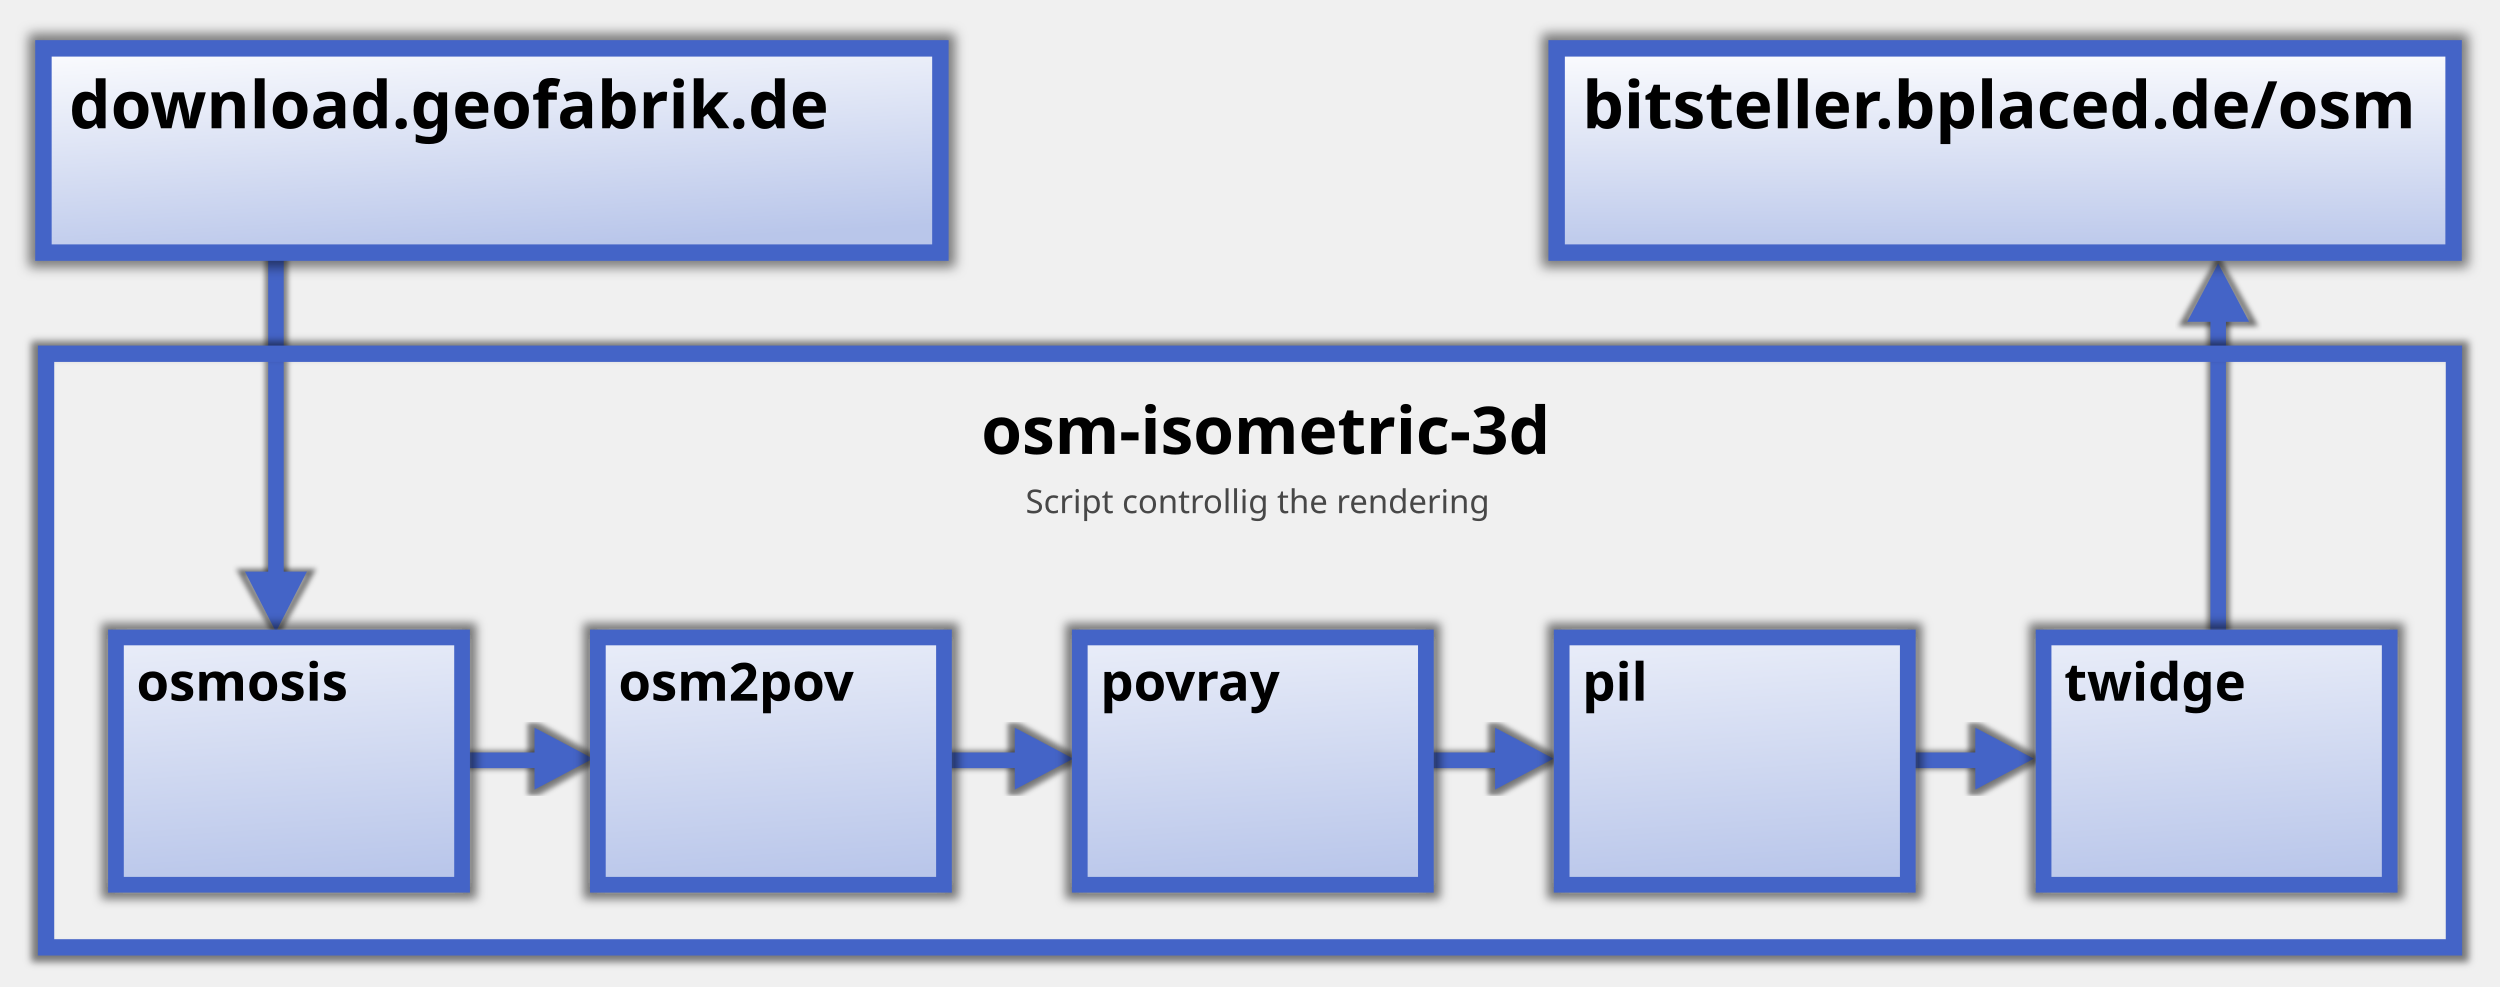
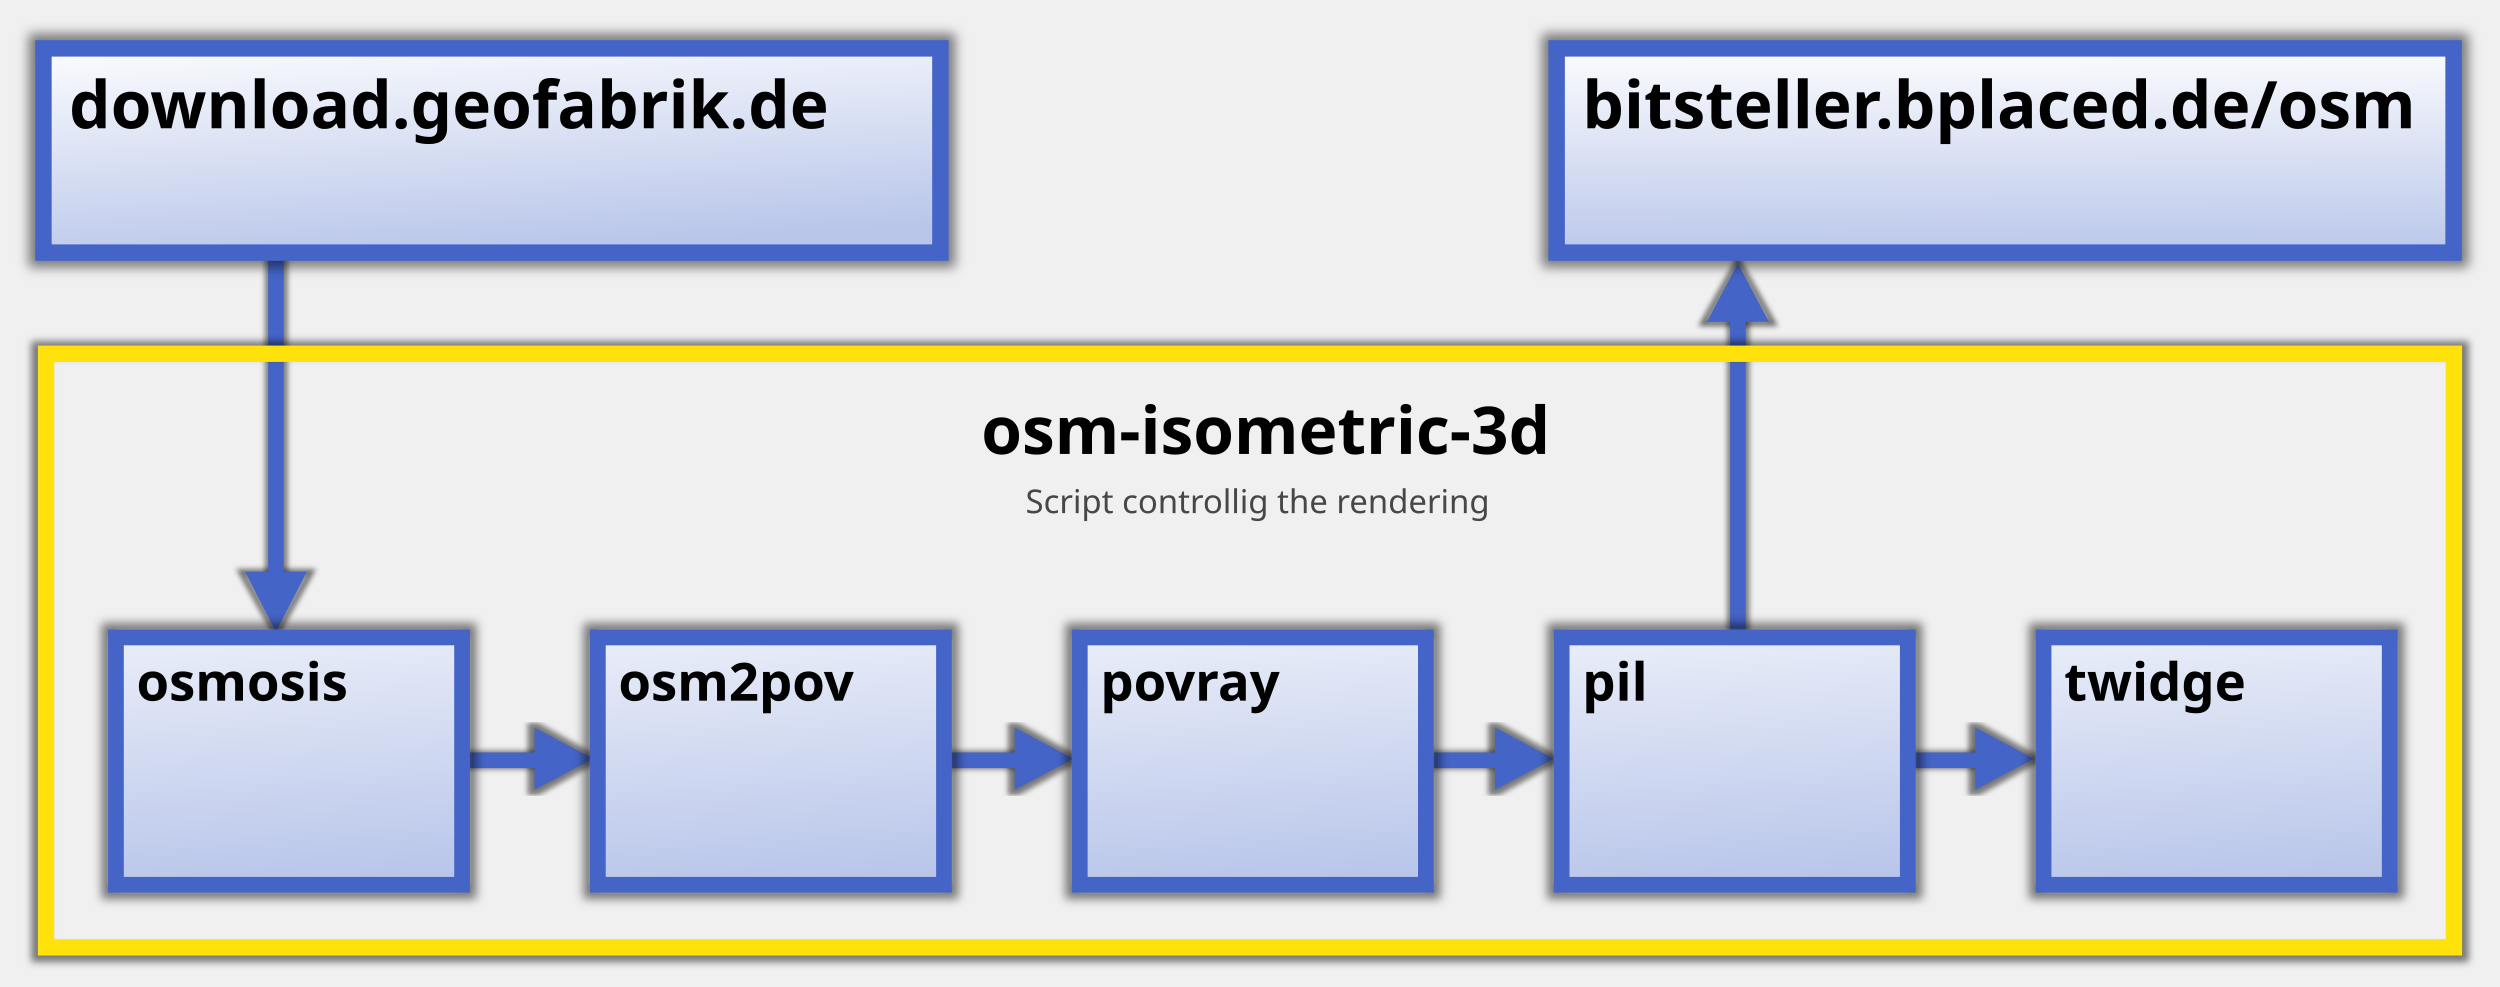
<svg xmlns="http://www.w3.org/2000/svg" xmlns:xlink="http://www.w3.org/1999/xlink" width="760" height="300" id="svg2" version="1.1">
  <defs id="defs4">
    <marker orient="auto" refY="0.0" refX="0.0" id="Arrow2Lend" style="overflow:visible;">
      <path id="path4117" style="font-size:12.0;fill-rule:evenodd;stroke-width:0.625;stroke-linejoin:round;" d="M 8.719,4.034 L -2.207,0.016 L 8.719,-4.002 C 6.973,-1.63 6.983,1.616 8.719,4.034 z " transform="scale(1.1) rotate(180) translate(1,0)" />
    </marker>
    <linearGradient id="linearGradient3811">
      <stop id="stop3813" offset="0" style="stop-color:#ffffff;stop-opacity:0.787;" />
      <stop id="stop3815" offset="1" style="stop-color:#a1a1a1;stop-opacity:0;" />
    </linearGradient>
    <linearGradient id="linearGradient3803">
      <stop style="stop-color:#ffffff;stop-opacity:1;" offset="0" id="stop3805" />
      <stop style="stop-color:#000000;stop-opacity:0;" offset="1" id="stop3807" />
    </linearGradient>
    <linearGradient id="linearGradient3779">
      <stop style="stop-color:#b9c6ea;stop-opacity:1;" offset="0" id="stop3781" />
      <stop style="stop-color:#ffffff;stop-opacity:1;" offset="1" id="stop3783" />
    </linearGradient>
    <filter id="filter3851">
      <feGaussianBlur stdDeviation="1.144" id="feGaussianBlur3853" />
    </filter>
    <filter id="filter3867">
      <feGaussianBlur stdDeviation="1.413" id="feGaussianBlur3869" />
    </filter>
    <linearGradient xlink:href="#linearGradient3779" id="linearGradient3785" x1="241.358" y1="1019.737" x2="233.858" y2="907.737" gradientUnits="userSpaceOnUse" />
    <linearGradient xlink:href="#linearGradient3779" id="linearGradient3847" gradientUnits="userSpaceOnUse" x1="241.358" y1="1019.737" x2="233.858" y2="907.737" />
    <linearGradient xlink:href="#linearGradient3779" id="linearGradient3867" gradientUnits="userSpaceOnUse" x1="241.358" y1="1019.737" x2="233.858" y2="907.737" />
    <linearGradient xlink:href="#linearGradient3779" id="linearGradient3887" gradientUnits="userSpaceOnUse" x1="241.358" y1="1019.737" x2="233.858" y2="907.737" />
    <linearGradient xlink:href="#linearGradient3779" id="linearGradient3907" gradientUnits="userSpaceOnUse" x1="241.358" y1="1019.737" x2="233.858" y2="907.737" />
    <filter id="filter5677">
      <feGaussianBlur stdDeviation="0.623" id="feGaussianBlur5679" />
    </filter>
    <filter id="filter5781">
      <feGaussianBlur stdDeviation="1.714" id="feGaussianBlur5783" />
    </filter>
    <linearGradient xlink:href="#linearGradient3779" id="linearGradient5907" x1="124.705" y1="832.112" x2="120.38" y2="759.112" gradientUnits="userSpaceOnUse" />
    <linearGradient xlink:href="#linearGradient3779" id="linearGradient5915" x1="158.705" y1="833.112" x2="158.38" y2="765.112" gradientUnits="userSpaceOnUse" />
  </defs>
  <g id="layer1" transform="translate(0,-752.3622)">
-     <g transform="matrix(0,-1,-1,0,1657.316,1010.189)" id="g5852">
+     <g transform="matrix(0,-1,-1,0,1511.316,1010.189)" id="g5852">
      <g transform="matrix(1.278604,0,0,1.237644,-47.6801,-231.8247)" style="fill:#000000;fill-opacity:0.271;stroke:#000000;stroke-width:1;stroke-miterlimit:4;stroke-opacity:0.458;stroke-dasharray:none;filter:url(#filter5677)" id="g5854">
        <path id="path5856" d="m 88.339,981.458 76.564,0" style="fill:#000000;fill-opacity:0.271;stroke:#000000;stroke-width:5.565;stroke-linecap:butt;stroke-linejoin:miter;stroke-miterlimit:4;stroke-opacity:0.458;stroke-dasharray:none;marker-start:none;marker-mid:none" />
        <path transform="matrix(0.8131183,0,0,0.8131183,54.0232,855.4845)" d="m 151.59,155 -9.442,5.451 -9.442,5.451 0,-10.903 0,-10.903 9.442,5.451 z" id="path5858" style="fill:#000000;fill-opacity:0.271;fill-rule:nonzero;stroke:#000000;stroke-width:1.458;stroke-linecap:butt;stroke-linejoin:miter;stroke-miterlimit:4;stroke-opacity:0.458;stroke-dasharray:none;stroke-dashoffset:8" />
      </g>
      <g transform="translate(-2.5,0)" id="g5860">
        <g id="g5862" transform="matrix(1.067101,0,0,0.9516401,-11.50194,49.11096)">
          <path id="path5864" d="m 73.628,981.337 91.276,0" style="fill:none;stroke:#4464c7;stroke-width:4.962;stroke-linecap:butt;stroke-linejoin:miter;stroke-miterlimit:4;stroke-opacity:1;stroke-dasharray:none;marker-start:none;marker-mid:none" />
          <path transform="matrix(0.8823324,0,0,0.9071442,45.96502,840.7365)" d="m 151.59,155 -9.442,5.451 -9.442,5.451 0,-10.903 0,-10.903 9.442,5.451 z" id="path5866" style="fill:#4464c7;fill-opacity:1;fill-rule:nonzero;stroke:none" />
        </g>
      </g>
    </g>
    <g id="g5755" transform="matrix(0,1,-1,0,1066.882,766.6778)">
      <g id="g5757" style="fill:#000000;fill-opacity:0.271;stroke:#000000;stroke-width:1;stroke-miterlimit:4;stroke-opacity:0.458;stroke-dasharray:none;filter:url(#filter5677)" transform="matrix(1.278604,0,0,1.237644,-47.6801,-231.8247)">
        <path style="fill:#000000;fill-opacity:0.271;stroke:#000000;stroke-width:5.664;stroke-linecap:butt;stroke-linejoin:miter;stroke-miterlimit:4;stroke-opacity:0.458;stroke-dasharray:none;marker-start:none;marker-mid:none" d="m 85.567,981.458 79.336,0" id="path5759" />
        <path style="fill:#000000;fill-opacity:0.271;fill-rule:nonzero;stroke:#000000;stroke-width:1.458;stroke-linecap:butt;stroke-linejoin:miter;stroke-miterlimit:4;stroke-opacity:0.458;stroke-dasharray:none;stroke-dashoffset:8" id="path5761" d="m 151.59,155 -9.442,5.451 -9.442,5.451 0,-10.903 0,-10.903 9.442,5.451 z" transform="matrix(0.8131183,0,0,0.8131183,54.0232,855.4845)" />
      </g>
      <g id="g5763" transform="matrix(1.030248,0,0,1,-7.953029,0)">
        <g transform="matrix(1.067101,0,0,0.9516401,-11.50194,49.11096)" id="g5765">
          <path style="fill:none;stroke:#4464c7;stroke-width:4.962;stroke-linecap:butt;stroke-linejoin:miter;stroke-miterlimit:4;stroke-opacity:1;stroke-dasharray:none;marker-start:none;marker-mid:none" d="m 73.628,981.337 91.276,0" id="path5767" />
          <path style="fill:#4464c7;fill-opacity:1;fill-rule:nonzero;stroke:none" id="path5769" d="m 151.59,155 -9.442,5.451 -9.442,5.451 0,-10.903 0,-10.903 9.442,5.451 z" transform="matrix(0.8823324,0,0,0.9071442,45.96502,840.7365)" />
        </g>
      </g>
    </g>
    <g id="g5735" transform="translate(438,0)">
      <g id="g5737" style="fill:#000000;fill-opacity:0.271;stroke:#000000;stroke-opacity:0.458;filter:url(#filter5677)" transform="matrix(1.278604,0,0,1.237644,-47.6801,-231.8247)">
        <path style="fill:#000000;fill-opacity:0.271;stroke:#000000;stroke-width:4.638;stroke-linecap:butt;stroke-linejoin:miter;stroke-miterlimit:4;stroke-opacity:0.458;stroke-dasharray:none;marker-start:none;marker-mid:none" d="m 145.627,981.862 19.277,0" id="path5739" />
        <path style="fill:#000000;fill-opacity:0.271;fill-rule:nonzero;stroke:#000000;stroke-width:5;stroke-linecap:butt;stroke-linejoin:miter;stroke-miterlimit:4;stroke-opacity:0.458;stroke-dasharray:none;stroke-dashoffset:8" id="path5741" d="m 151.59,155 -9.442,5.451 -9.442,5.451 0,-10.903 0,-10.903 9.442,5.451 z" transform="matrix(0.685989,0,0,0.685989,73.38585,875.3252)" />
      </g>
      <g id="g5743">
        <g transform="matrix(1.067101,0,0,0.9516401,-11.50194,49.11096)" id="g5745">
          <path style="fill:none;stroke:#4464c7;stroke-width:5;stroke-linecap:butt;stroke-linejoin:miter;stroke-miterlimit:4;stroke-opacity:1;stroke-dasharray:none;marker-start:none;marker-mid:none" d="m 142.5,981.862 22.404,0" id="path5747" />
          <path style="fill:#4464c7;fill-opacity:1;fill-rule:nonzero;stroke:none" id="path5749" d="m 151.59,155 -9.442,5.451 -9.442,5.451 0,-10.903 0,-10.903 9.442,5.451 z" transform="matrix(0.8823324,0,0,0.9071442,45.96502,840.7365)" />
        </g>
      </g>
    </g>
    <g transform="translate(292,0)" id="g5719">
      <g transform="matrix(1.278604,0,0,1.237644,-47.6801,-231.8247)" style="fill:#000000;fill-opacity:0.271;stroke:#000000;stroke-opacity:0.458;filter:url(#filter5677)" id="g5721">
        <path id="path5723" d="m 145.627,981.862 19.277,0" style="fill:#000000;fill-opacity:0.271;stroke:#000000;stroke-width:4.638;stroke-linecap:butt;stroke-linejoin:miter;stroke-miterlimit:4;stroke-opacity:0.458;stroke-dasharray:none;marker-start:none;marker-mid:none" />
        <path transform="matrix(0.685989,0,0,0.685989,73.38585,875.3252)" d="m 151.59,155 -9.442,5.451 -9.442,5.451 0,-10.903 0,-10.903 9.442,5.451 z" id="path5725" style="fill:#000000;fill-opacity:0.271;fill-rule:nonzero;stroke:#000000;stroke-width:5;stroke-linecap:butt;stroke-linejoin:miter;stroke-miterlimit:4;stroke-opacity:0.458;stroke-dasharray:none;stroke-dashoffset:8" />
      </g>
      <g id="g5727">
        <g id="g5729" transform="matrix(1.067101,0,0,0.9516401,-11.50194,49.11096)">
          <path id="path5731" d="m 142.5,981.862 22.404,0" style="fill:none;stroke:#4464c7;stroke-width:5;stroke-linecap:butt;stroke-linejoin:miter;stroke-miterlimit:4;stroke-opacity:1;stroke-dasharray:none;marker-start:none;marker-mid:none" />
          <path transform="matrix(0.8823324,0,0,0.9071442,45.96502,840.7365)" d="m 151.59,155 -9.442,5.451 -9.442,5.451 0,-10.903 0,-10.903 9.442,5.451 z" id="path5733" style="fill:#4464c7;fill-opacity:1;fill-rule:nonzero;stroke:none" />
        </g>
      </g>
    </g>
    <g id="g5703" transform="translate(146,0)">
      <g id="g5705" style="fill:#000000;fill-opacity:0.271;stroke:#000000;stroke-opacity:0.458;filter:url(#filter5677)" transform="matrix(1.278604,0,0,1.237644,-47.6801,-231.8247)">
        <path style="fill:#000000;fill-opacity:0.271;stroke:#000000;stroke-width:4.638;stroke-linecap:butt;stroke-linejoin:miter;stroke-miterlimit:4;stroke-opacity:0.458;stroke-dasharray:none;marker-start:none;marker-mid:none" d="m 145.627,981.862 19.277,0" id="path5707" />
        <path style="fill:#000000;fill-opacity:0.271;fill-rule:nonzero;stroke:#000000;stroke-width:5;stroke-linecap:butt;stroke-linejoin:miter;stroke-miterlimit:4;stroke-opacity:0.458;stroke-dasharray:none;stroke-dashoffset:8" id="path5709" d="m 151.59,155 -9.442,5.451 -9.442,5.451 0,-10.903 0,-10.903 9.442,5.451 z" transform="matrix(0.685989,0,0,0.685989,73.38585,875.3252)" />
      </g>
      <g id="g5711">
        <g transform="matrix(1.067101,0,0,0.9516401,-11.50194,49.11096)" id="g5713">
          <path style="fill:none;stroke:#4464c7;stroke-width:5;stroke-linecap:butt;stroke-linejoin:miter;stroke-miterlimit:4;stroke-opacity:1;stroke-dasharray:none;marker-start:none;marker-mid:none" d="m 142.5,981.862 22.404,0" id="path5715" />
          <path style="fill:#4464c7;fill-opacity:1;fill-rule:nonzero;stroke:none" id="path5717" d="m 151.59,155 -9.442,5.451 -9.442,5.451 0,-10.903 0,-10.903 9.442,5.451 z" transform="matrix(0.8823324,0,0,0.9071442,45.96502,840.7365)" />
        </g>
      </g>
    </g>
    <g id="g5694">
      <g transform="matrix(1.278604,0,0,1.237644,-47.6801,-231.8247)" style="fill:#000000;fill-opacity:0.271;stroke:#000000;stroke-opacity:0.458;filter:url(#filter5677)" id="g5663">
        <path id="path5665" d="m 145.627,981.862 19.277,0" style="fill:#000000;fill-opacity:0.271;stroke:#000000;stroke-width:4.638;stroke-linecap:butt;stroke-linejoin:miter;stroke-miterlimit:4;stroke-opacity:0.458;stroke-dasharray:none;marker-start:none;marker-mid:none" />
        <path transform="matrix(0.685989,0,0,0.685989,73.38585,875.3252)" d="m 151.59,155 -9.442,5.451 -9.442,5.451 0,-10.903 0,-10.903 9.442,5.451 z" id="path5667" style="fill:#000000;fill-opacity:0.271;fill-rule:nonzero;stroke:#000000;stroke-width:5;stroke-linecap:butt;stroke-linejoin:miter;stroke-miterlimit:4;stroke-opacity:0.458;stroke-dasharray:none;stroke-dashoffset:8" />
      </g>
      <g id="g5681">
        <g id="g5659" transform="matrix(1.067101,0,0,0.9516401,-11.50194,49.11096)">
          <path id="path3911" d="m 142.5,981.862 22.404,0" style="fill:none;stroke:#4464c7;stroke-width:5;stroke-linecap:butt;stroke-linejoin:miter;stroke-miterlimit:4;stroke-opacity:1;stroke-dasharray:none;marker-start:none;marker-mid:none" />
          <path transform="matrix(0.8823324,0,0,0.9071442,45.96502,840.7365)" d="m 151.59,155 -9.442,5.451 -9.442,5.451 0,-10.903 0,-10.903 9.442,5.451 z" id="path5657" style="fill:#4464c7;fill-opacity:1;fill-rule:nonzero;stroke:none" />
        </g>
      </g>
    </g>
    <path style="opacity:0.5;fill:none;stroke:#000000;stroke-width:5;stroke-miterlimit:4;stroke-opacity:1;stroke-dasharray:none;filter:url(#filter3851)" d="m 12,857.375 c 0,61.667 0,123.333 0,185 245.333,0 490.667,0 736,0 0,-62.333 0,-124.667 0,-187 -245.333,0 -490.667,0 -736,0 l 0,1 0,1 z" id="rect3841" transform="matrix(1,0,0,0.9832083,0,17.50324)" />
-     <rect style="fill:none;stroke:#4464c7;stroke-width:4.965;stroke-miterlimit:4;stroke-opacity:1;stroke-dasharray:none" id="rect2985" width="732" height="180.462" x="14" y="859.9" />
+     <rect style="fill:none;stroke:#ffe20c;stroke-width:4.965;stroke-miterlimit:4;stroke-opacity:1;stroke-dasharray:none" id="rect2985" width="732" height="180.462" x="14" y="859.9" />
    <g id="g5809" transform="translate(0,-2)">
      <g id="g5785">
        <path style="opacity:0.5;fill:none;stroke:#000000;stroke-width:5;stroke-miterlimit:4;stroke-opacity:1;stroke-dasharray:none;filter:url(#filter5781)" d="m 11.219,769.062 c 0,21.365 0,42.729 0,64.094 92.219,0 184.438,0 276.656,0 0,-22.031 0,-44.062 0,-66.094 -92.219,0 -184.438,0 -276.656,0 l 0,1 0,1 z" id="rect5773" />
        <rect y="769.067" x="13.205" height="62.09" width="272.675" id="rect3755" style="fill:url(#linearGradient5907);fill-opacity:1;fill-rule:nonzero;stroke:#4464c7;stroke-width:5;stroke-miterlimit:4;stroke-opacity:1;stroke-dasharray:none" />
        <text id="text5789" y="793.362" x="21" style="font-size:40px;font-style:normal;font-variant:normal;font-weight:normal;font-stretch:normal;line-height:125%;letter-spacing:0px;word-spacing:0px;fill:#000000;fill-opacity:1;stroke:none;font-family:Monospace;-inkscape-font-specification:Monospace" xml:space="preserve">
          <tspan style="font-size:20px;font-style:normal;font-variant:normal;font-weight:bold;font-stretch:normal;font-family:Aller;-inkscape-font-specification:Aller Bold" y="793.362" x="21" id="tspan5791">download.geofabrik.de</tspan>
        </text>
        <flowRoot style="font-size:20px;font-style:normal;font-variant:normal;font-weight:normal;font-stretch:normal;line-height:125%;letter-spacing:0px;word-spacing:0px;fill:#000000;fill-opacity:1;stroke:none;font-family:Monospace;-inkscape-font-specification:Monospace" id="flowRoot5793" xml:space="preserve">
          <flowRegion id="flowRegion5795">
            <rect style="font-size:20px" y="-71" x="84" height="65" width="260" id="rect5797" />
          </flowRegion>
          <flowPara id="flowPara5799" />
        </flowRoot>
        <flowRoot transform="translate(-58,894.3622)" style="font-size:40px;font-style:normal;font-variant:normal;font-weight:normal;font-stretch:normal;line-height:125%;letter-spacing:0px;word-spacing:0px;fill:#000000;fill-opacity:0.706;stroke:none;font-family:Monospace;-inkscape-font-specification:Monospace" id="flowRoot5801" xml:space="preserve">
          <flowRegion id="flowRegion5803">
            <rect y="-93" x="80" height="24" width="260" id="rect5805" style="fill:#000000;fill-opacity:0.706" />
          </flowRegion>
          <flowPara style="font-size:10px;font-style:normal;font-variant:normal;font-weight:normal;font-stretch:normal;fill:#000000;fill-opacity:0.706;font-family:Aller;-inkscape-font-specification:Aller" id="flowPara5807">Daily OSM data extracts</flowPara>
        </flowRoot>
      </g>
    </g>
    <g id="g3819" transform="translate(8.5,0)">
      <path id="rect3859" d="m 171.25,946.156 c 0,25.719 0,51.438 0,77.156 36.406,0 72.812,0 109.219,0 0,-26.385 0,-52.771 0,-79.156 -36.406,0 -72.812,0 -109.219,0 l 0,1 0,1 z" style="opacity:0.5;fill:#ffffff;fill-opacity:1;fill-rule:nonzero;stroke:#000000;stroke-width:4.779;stroke-miterlimit:4;stroke-opacity:1;stroke-dasharray:none;filter:url(#filter3867)" />
      <rect style="fill:url(#linearGradient3785);fill-opacity:1;fill-rule:nonzero;stroke:#4464c7;stroke-width:4.779;stroke-miterlimit:4;stroke-opacity:1;stroke-dasharray:none" id="rect3777" width="105.221" height="75.18" x="173.247" y="946.147" />
      <text id="text3765" y="965.362" x="179.5" style="font-size:40px;font-style:normal;font-variant:normal;font-weight:normal;font-stretch:normal;line-height:125%;letter-spacing:0px;word-spacing:0px;fill:#000000;fill-opacity:1;stroke:none;font-family:Monospace;-inkscape-font-specification:Monospace" xml:space="preserve">
        <tspan style="font-size:16px;font-style:normal;font-variant:normal;font-weight:bold;font-stretch:normal;font-family:Aller;-inkscape-font-specification:Aller Bold" y="965.362" x="179.5" id="tspan3767">osm2pov</tspan>
      </text>
      <flowRoot transform="translate(0,754.3622)" style="font-size:40px;font-style:normal;font-variant:normal;font-weight:normal;font-stretch:normal;line-height:125%;letter-spacing:0px;word-spacing:0px;fill:#000000;fill-opacity:0.706;stroke:none;font-family:Aller;-inkscape-font-specification:Aller" id="flowRoot3003" xml:space="preserve">
        <flowRegion id="flowRegion3005">
          <rect style="font-style:normal;font-variant:normal;font-weight:normal;font-stretch:normal;fill:#000000;fill-opacity:0.706;font-family:Aller;-inkscape-font-specification:Aller" y="219" x="179" height="44.5" width="94.5" id="rect3007" />
        </flowRegion>
        <flowPara style="font-size:10px;fill:#000000;fill-opacity:0.706" id="flowPara3009">Converts OSM data to povray files</flowPara>
      </flowRoot>
    </g>
    <g id="g3829" transform="translate(-138,0)">
      <path style="opacity:0.5;fill:#ffffff;fill-opacity:1;fill-rule:nonzero;stroke:#000000;stroke-width:4.779;stroke-miterlimit:4;stroke-opacity:1;stroke-dasharray:none;filter:url(#filter3867)" d="m 171.25,946.156 c 0,25.719 0,51.438 0,77.156 36.406,0 72.812,0 109.219,0 0,-26.385 0,-52.771 0,-79.156 -36.406,0 -72.812,0 -109.219,0 l 0,1 0,1 z" id="path3831" />
      <rect y="946.147" x="173.247" height="75.18" width="105.221" id="rect3833" style="fill:url(#linearGradient3847);fill-opacity:1;fill-rule:nonzero;stroke:#4464c7;stroke-width:4.779;stroke-miterlimit:4;stroke-opacity:1;stroke-dasharray:none" />
      <text xml:space="preserve" style="font-size:40px;font-style:normal;font-variant:normal;font-weight:normal;font-stretch:normal;line-height:125%;letter-spacing:0px;word-spacing:0px;fill:#000000;fill-opacity:1;stroke:none;font-family:Monospace;-inkscape-font-specification:Monospace" x="179.5" y="965.362" id="text3835">
        <tspan id="tspan3837" x="179.5" y="965.362" style="font-size:16px;font-style:normal;font-variant:normal;font-weight:bold;font-stretch:normal;font-family:Aller;-inkscape-font-specification:Aller Bold">osmosis</tspan>
      </text>
      <flowRoot xml:space="preserve" id="flowRoot3839" style="font-size:40px;font-style:normal;font-variant:normal;font-weight:normal;font-stretch:normal;line-height:125%;letter-spacing:0px;word-spacing:0px;fill:#000000;fill-opacity:0.706;stroke:none;font-family:Aller;-inkscape-font-specification:Aller" transform="translate(0,754.3622)">
        <flowRegion id="flowRegion3841">
          <rect id="rect3843" width="94.5" height="44.5" x="179" y="219" style="font-style:normal;font-variant:normal;font-weight:normal;font-stretch:normal;fill:#000000;fill-opacity:0.706;font-family:Aller;-inkscape-font-specification:Aller" />
        </flowRegion>
        <flowPara id="flowPara3845" style="font-size:10px;fill:#000000;fill-opacity:0.706">Cuts the city area and converts binary .pbf to .osm file</flowPara>
      </flowRoot>
    </g>
    <g id="g3849" transform="translate(155,0)">
      <path style="opacity:0.5;fill:#ffffff;fill-opacity:1;fill-rule:nonzero;stroke:#000000;stroke-width:4.779;stroke-miterlimit:4;stroke-opacity:1;stroke-dasharray:none;filter:url(#filter3867)" d="m 171.25,946.156 c 0,25.719 0,51.438 0,77.156 36.406,0 72.812,0 109.219,0 0,-26.385 0,-52.771 0,-79.156 -36.406,0 -72.812,0 -109.219,0 l 0,1 0,1 z" id="path3851" />
      <rect y="946.147" x="173.247" height="75.18" width="105.221" id="rect3853" style="fill:url(#linearGradient3867);fill-opacity:1;fill-rule:nonzero;stroke:#4464c7;stroke-width:4.779;stroke-miterlimit:4;stroke-opacity:1;stroke-dasharray:none" />
      <text xml:space="preserve" style="font-size:40px;font-style:normal;font-variant:normal;font-weight:normal;font-stretch:normal;line-height:125%;letter-spacing:0px;word-spacing:0px;fill:#000000;fill-opacity:1;stroke:none;font-family:Monospace;-inkscape-font-specification:Monospace" x="179.5" y="965.362" id="text3855">
        <tspan id="tspan3857" x="179.5" y="965.362" style="font-size:16px;font-style:normal;font-variant:normal;font-weight:bold;font-stretch:normal;font-family:Aller;-inkscape-font-specification:Aller Bold">povray</tspan>
      </text>
      <flowRoot xml:space="preserve" id="flowRoot3859" style="font-size:40px;font-style:normal;font-variant:normal;font-weight:normal;font-stretch:normal;line-height:125%;letter-spacing:0px;word-spacing:0px;fill:#000000;fill-opacity:0.706;stroke:none;font-family:Aller;-inkscape-font-specification:Aller" transform="translate(0,754.3622)">
        <flowRegion id="flowRegion3861">
          <rect id="rect3863" width="94.5" height="44.5" x="179" y="219" style="font-style:normal;font-variant:normal;font-weight:normal;font-stretch:normal;fill:#000000;fill-opacity:0.706;font-family:Aller;-inkscape-font-specification:Aller" />
        </flowRegion>
        <flowPara id="flowPara3865" style="font-size:10px;fill:#000000;fill-opacity:0.706">Renders the povray files to a .png image</flowPara>
      </flowRoot>
    </g>
    <g transform="translate(301.5,0)" id="g3869">
      <path id="path3871" d="m 171.25,946.156 c 0,25.719 0,51.438 0,77.156 36.406,0 72.812,0 109.219,0 0,-26.385 0,-52.771 0,-79.156 -36.406,0 -72.812,0 -109.219,0 l 0,1 0,1 z" style="opacity:0.5;fill:#ffffff;fill-opacity:1;fill-rule:nonzero;stroke:#000000;stroke-width:4.779;stroke-miterlimit:4;stroke-opacity:1;stroke-dasharray:none;filter:url(#filter3867)" />
      <rect style="fill:url(#linearGradient3887);fill-opacity:1;fill-rule:nonzero;stroke:#4464c7;stroke-width:4.779;stroke-miterlimit:4;stroke-opacity:1;stroke-dasharray:none" id="rect3873" width="105.221" height="75.18" x="173.247" y="946.147" />
      <text id="text3875" y="965.362" x="179.5" style="font-size:40px;font-style:normal;font-variant:normal;font-weight:normal;font-stretch:normal;line-height:125%;letter-spacing:0px;word-spacing:0px;fill:#000000;fill-opacity:1;stroke:none;font-family:Monospace;-inkscape-font-specification:Monospace" xml:space="preserve">
        <tspan style="font-size:16px;font-style:normal;font-variant:normal;font-weight:bold;font-stretch:normal;font-family:Aller;-inkscape-font-specification:Aller Bold" y="965.362" x="179.5" id="tspan3877">pil</tspan>
      </text>
      <flowRoot transform="translate(0,754.3622)" style="font-size:40px;font-style:normal;font-variant:normal;font-weight:normal;font-stretch:normal;line-height:125%;letter-spacing:0px;word-spacing:0px;fill:#000000;fill-opacity:0.706;stroke:none;font-family:Aller;-inkscape-font-specification:Aller" id="flowRoot3879" xml:space="preserve">
        <flowRegion id="flowRegion3881">
          <rect style="font-style:normal;font-variant:normal;font-weight:normal;font-stretch:normal;fill:#000000;fill-opacity:0.706;font-family:Aller;-inkscape-font-specification:Aller" y="219" x="179" height="51.5" width="96.5" id="rect3883" />
        </flowRegion>
        <flowPara style="font-size:10px;fill:#000000;fill-opacity:0.706" id="flowPara3885">Python imageing library scales and cuts the tile images</flowPara>
      </flowRoot>
    </g>
    <g id="g3889" transform="translate(448,0)">
      <path style="opacity:0.5;fill:#ffffff;fill-opacity:1;fill-rule:nonzero;stroke:#000000;stroke-width:4.779;stroke-miterlimit:4;stroke-opacity:1;stroke-dasharray:none;filter:url(#filter3867)" d="m 171.25,946.156 c 0,25.719 0,51.438 0,77.156 36.406,0 72.812,0 109.219,0 0,-26.385 0,-52.771 0,-79.156 -36.406,0 -72.812,0 -109.219,0 l 0,1 0,1 z" id="path3891" />
      <rect y="946.147" x="173.247" height="75.18" width="105.221" id="rect3893" style="fill:url(#linearGradient3907);fill-opacity:1;fill-rule:nonzero;stroke:#4464c7;stroke-width:4.779;stroke-miterlimit:4;stroke-opacity:1;stroke-dasharray:none" />
      <text xml:space="preserve" style="font-size:40px;font-style:normal;font-variant:normal;font-weight:normal;font-stretch:normal;line-height:125%;letter-spacing:0px;word-spacing:0px;fill:#000000;fill-opacity:1;stroke:none;font-family:Monospace;-inkscape-font-specification:Monospace" x="179.5" y="965.362" id="text3895">
        <tspan id="tspan3897" x="179.5" y="965.362" style="font-size:16px;font-style:normal;font-variant:normal;font-weight:bold;font-stretch:normal;font-family:Aller;-inkscape-font-specification:Aller Bold">twidge</tspan>
      </text>
      <flowRoot xml:space="preserve" id="flowRoot3899" style="font-size:40px;font-style:normal;font-variant:normal;font-weight:normal;font-stretch:normal;line-height:125%;letter-spacing:0px;word-spacing:0px;fill:#000000;fill-opacity:0.706;stroke:none;font-family:Aller;-inkscape-font-specification:Aller" transform="translate(0,754.3622)">
        <flowRegion id="flowRegion3901">
          <rect id="rect3903" width="94.5" height="44.5" x="179" y="219" style="font-style:normal;font-variant:normal;font-weight:normal;font-stretch:normal;fill:#000000;fill-opacity:0.706;font-family:Aller;-inkscape-font-specification:Aller" />
        </flowRegion>
        <flowPara id="flowPara3905" style="font-size:10px;fill:#000000;fill-opacity:0.706">Tweets the finished rendering</flowPara>
      </flowRoot>
    </g>
    <text xml:space="preserve" style="font-size:40px;font-style:normal;font-variant:normal;font-weight:normal;font-stretch:normal;line-height:125%;letter-spacing:0px;word-spacing:0px;fill:#000000;fill-opacity:1;stroke:none;font-family:Monospace;-inkscape-font-specification:Monospace" x="298.306" y="890.362" id="text5751">
      <tspan id="tspan5753" x="298.306" y="890.362" style="font-size:20px;font-style:normal;font-variant:normal;font-weight:bold;font-stretch:normal;font-family:Aller;-inkscape-font-specification:Aller Bold">osm-isometric-3d</tspan>
    </text>
    <g id="g5824" transform="translate(460.012,-2)">
      <g id="g5826">
        <path id="path5828" d="m 11.219,769.062 c 0,21.365 0,42.729 0,64.094 92.219,0 184.438,0 276.656,0 0,-22.031 0,-44.062 0,-66.094 -92.219,0 -184.438,0 -276.656,0 l 0,1 0,1 z" style="opacity:0.5;fill:none;stroke:#000000;stroke-width:5;stroke-miterlimit:4;stroke-opacity:1;stroke-dasharray:none;filter:url(#filter5781)" />
        <rect style="fill:url(#linearGradient5915);fill-opacity:1;fill-rule:nonzero;stroke:#4464c7;stroke-width:5;stroke-miterlimit:4;stroke-opacity:1;stroke-dasharray:none" id="rect5830" width="272.675" height="62.09" x="13.205" y="769.067" />
        <text xml:space="preserve" style="font-size:40px;font-style:normal;font-variant:normal;font-weight:normal;font-stretch:normal;line-height:125%;letter-spacing:0px;word-spacing:0px;fill:#000000;fill-opacity:1;stroke:none;font-family:Monospace;-inkscape-font-specification:Monospace" x="21" y="793.362" id="text5832">
          <tspan id="tspan5834" x="21" y="793.362" style="font-size:20px;font-style:normal;font-variant:normal;font-weight:bold;font-stretch:normal;font-family:Aller;-inkscape-font-specification:Aller Bold">bitsteller.bplaced.de/osm</tspan>
        </text>
        <flowRoot xml:space="preserve" id="flowRoot5836" style="font-size:20px;font-style:normal;font-variant:normal;font-weight:normal;font-stretch:normal;line-height:125%;letter-spacing:0px;word-spacing:0px;fill:#000000;fill-opacity:1;stroke:none;font-family:Monospace;-inkscape-font-specification:Monospace">
          <flowRegion id="flowRegion5838">
            <rect id="rect5840" width="260" height="65" x="84" y="-71" style="font-size:20px" />
          </flowRegion>
          <flowPara id="flowPara5842" />
        </flowRoot>
        <flowRoot xml:space="preserve" id="flowRoot5844" style="font-size:40px;font-style:normal;font-variant:normal;font-weight:normal;font-stretch:normal;line-height:125%;letter-spacing:0px;word-spacing:0px;fill:#000000;fill-opacity:0.706;stroke:none;font-family:Monospace;-inkscape-font-specification:Monospace" transform="translate(-58,894.3622)">
          <flowRegion id="flowRegion5846">
            <rect id="rect5848" width="260" height="24" x="80" y="-93" style="fill:#000000;fill-opacity:0.706" />
          </flowRegion>
          <flowPara id="flowPara5850" style="font-size:10px;font-style:normal;font-variant:normal;font-weight:normal;font-stretch:normal;fill:#000000;fill-opacity:0.706;font-family:Aller;-inkscape-font-specification:Aller">Website including the map</flowPara>
        </flowRoot>
      </g>
    </g>
    <text xml:space="preserve" style="font-size:40px;font-style:normal;font-variant:normal;font-weight:normal;font-stretch:normal;line-height:125%;letter-spacing:0px;word-spacing:0px;fill:#000000;fill-opacity:0.706;stroke:none;font-family:Monospace;-inkscape-font-specification:Monospace" x="311.762" y="908.362" id="text5893">
      <tspan id="tspan5895" x="311.762" y="908.362" style="font-size:10px;font-style:normal;font-variant:normal;font-weight:normal;font-stretch:normal;font-family:Aller;-inkscape-font-specification:Aller;fill:#000000;fill-opacity:0.706">Script controllig the rendering</tspan>
    </text>
  </g>
</svg>
